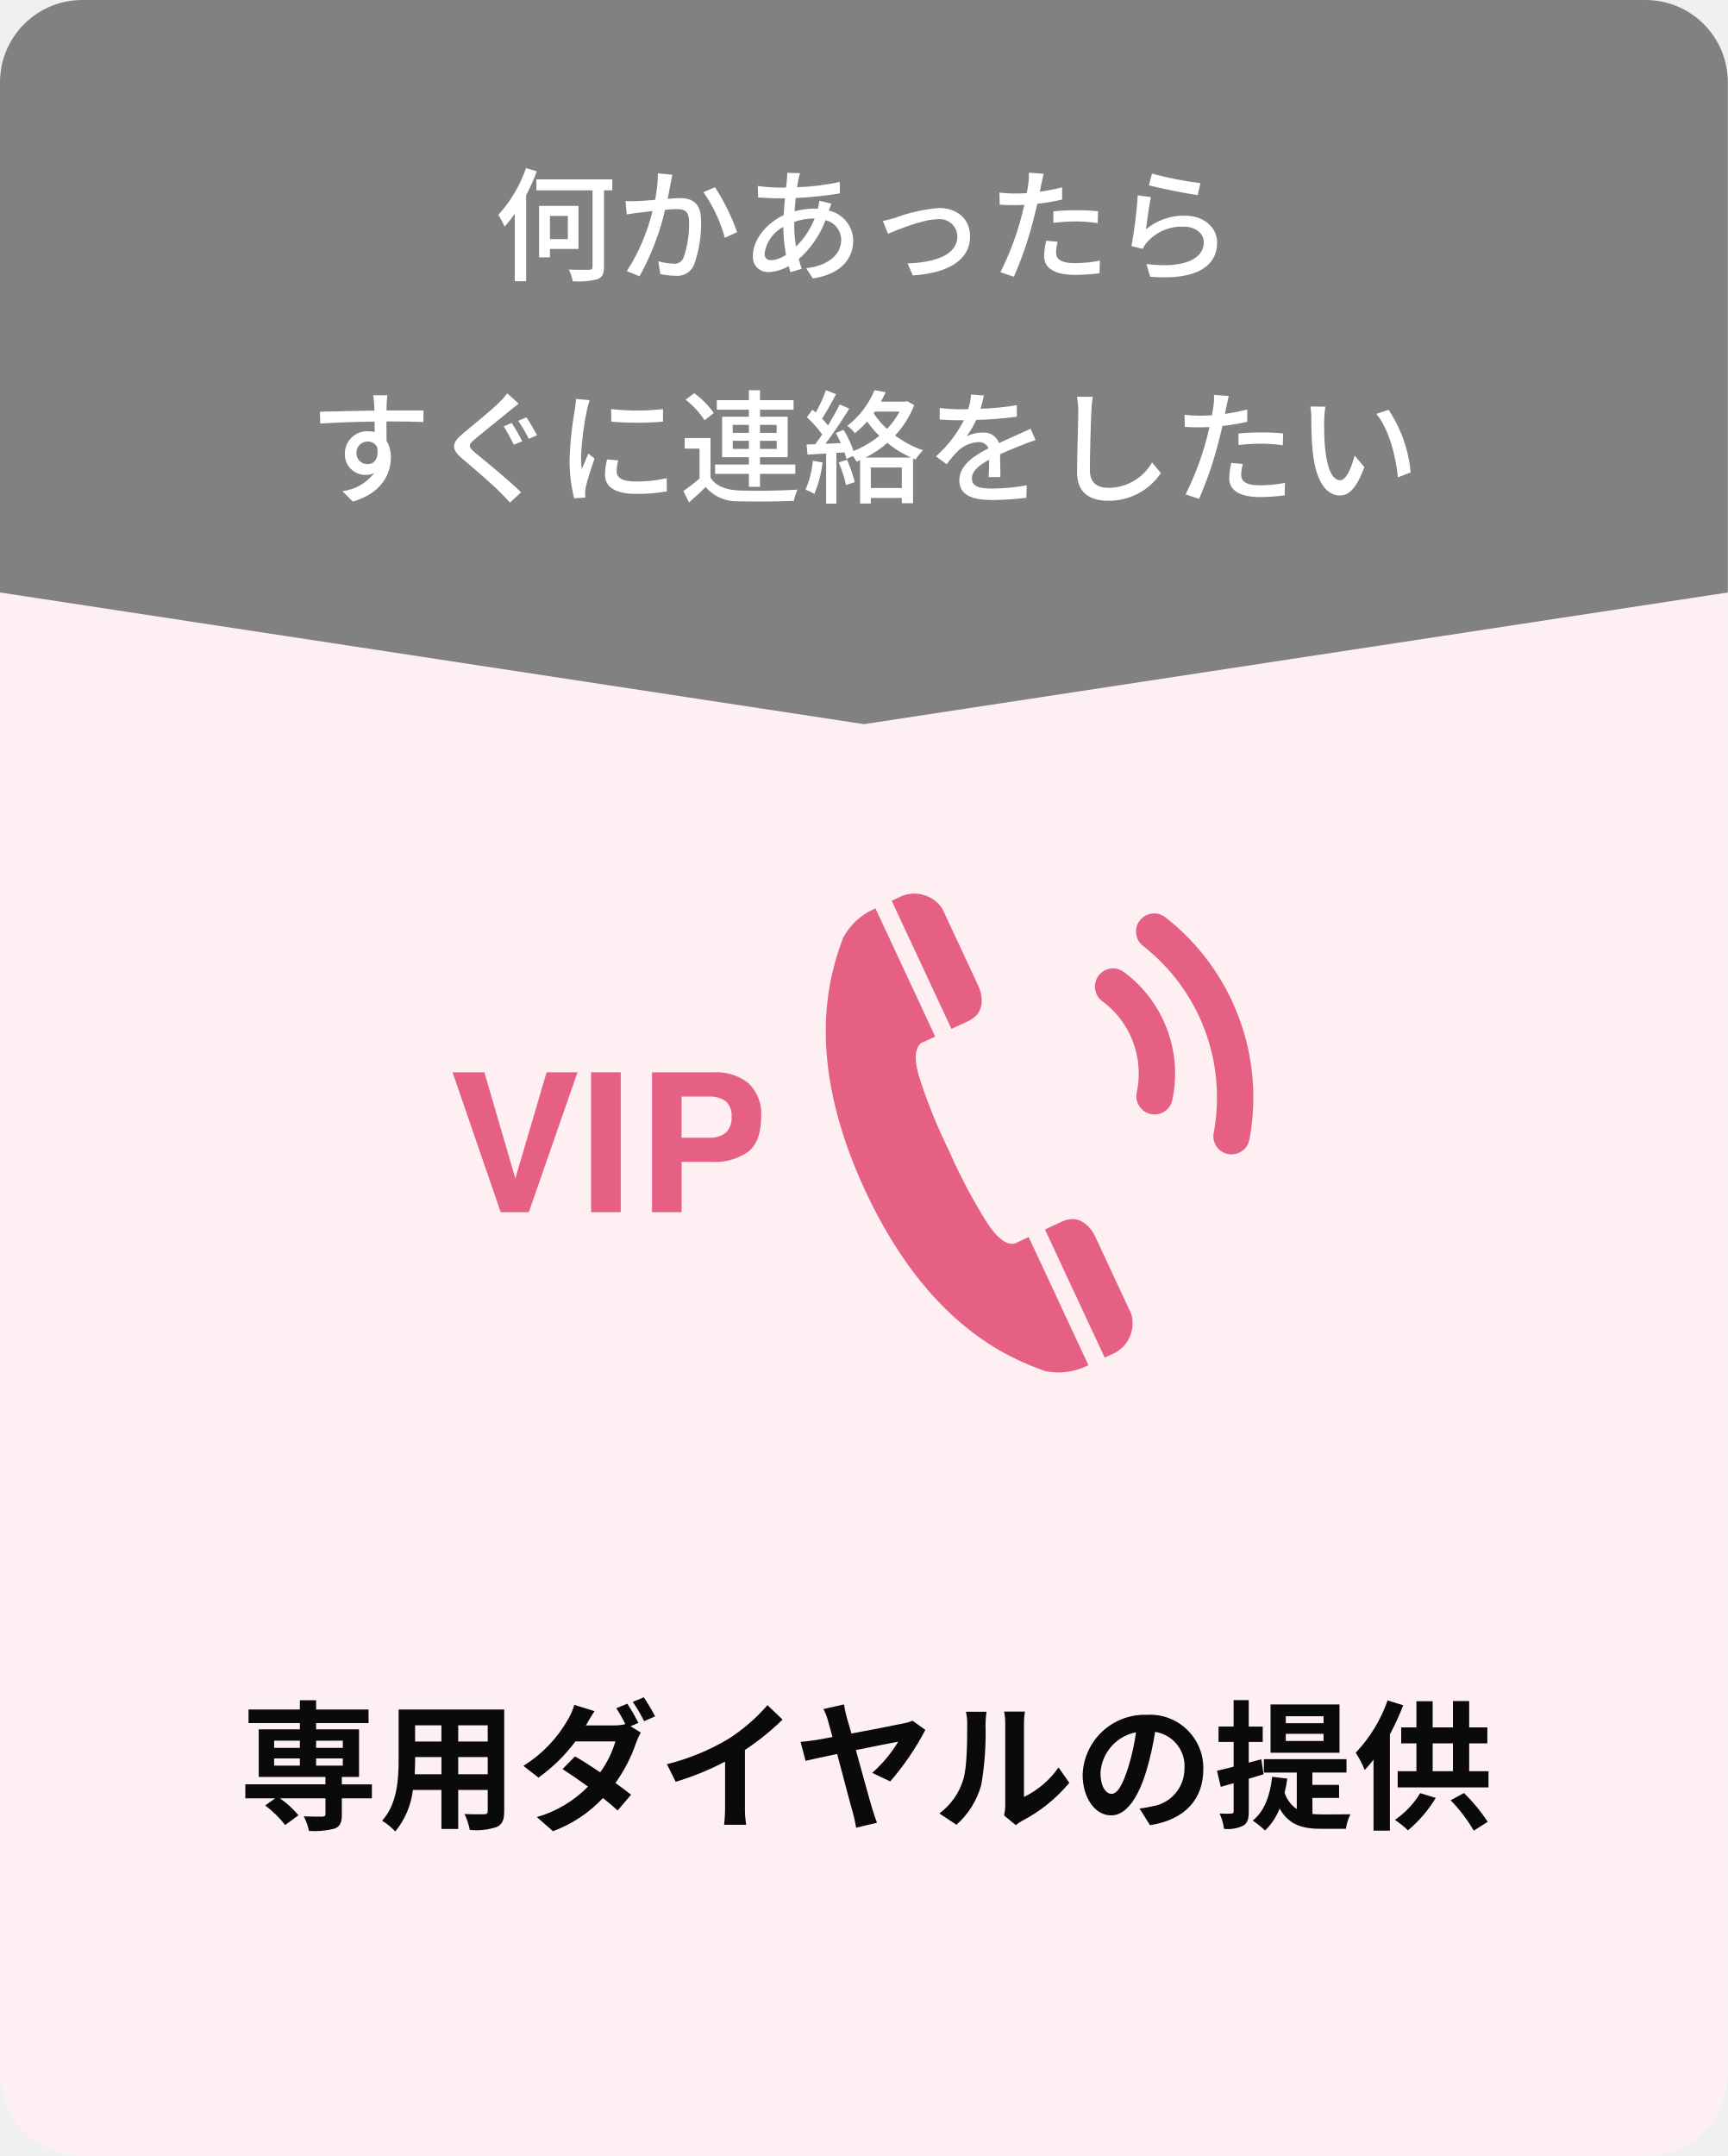
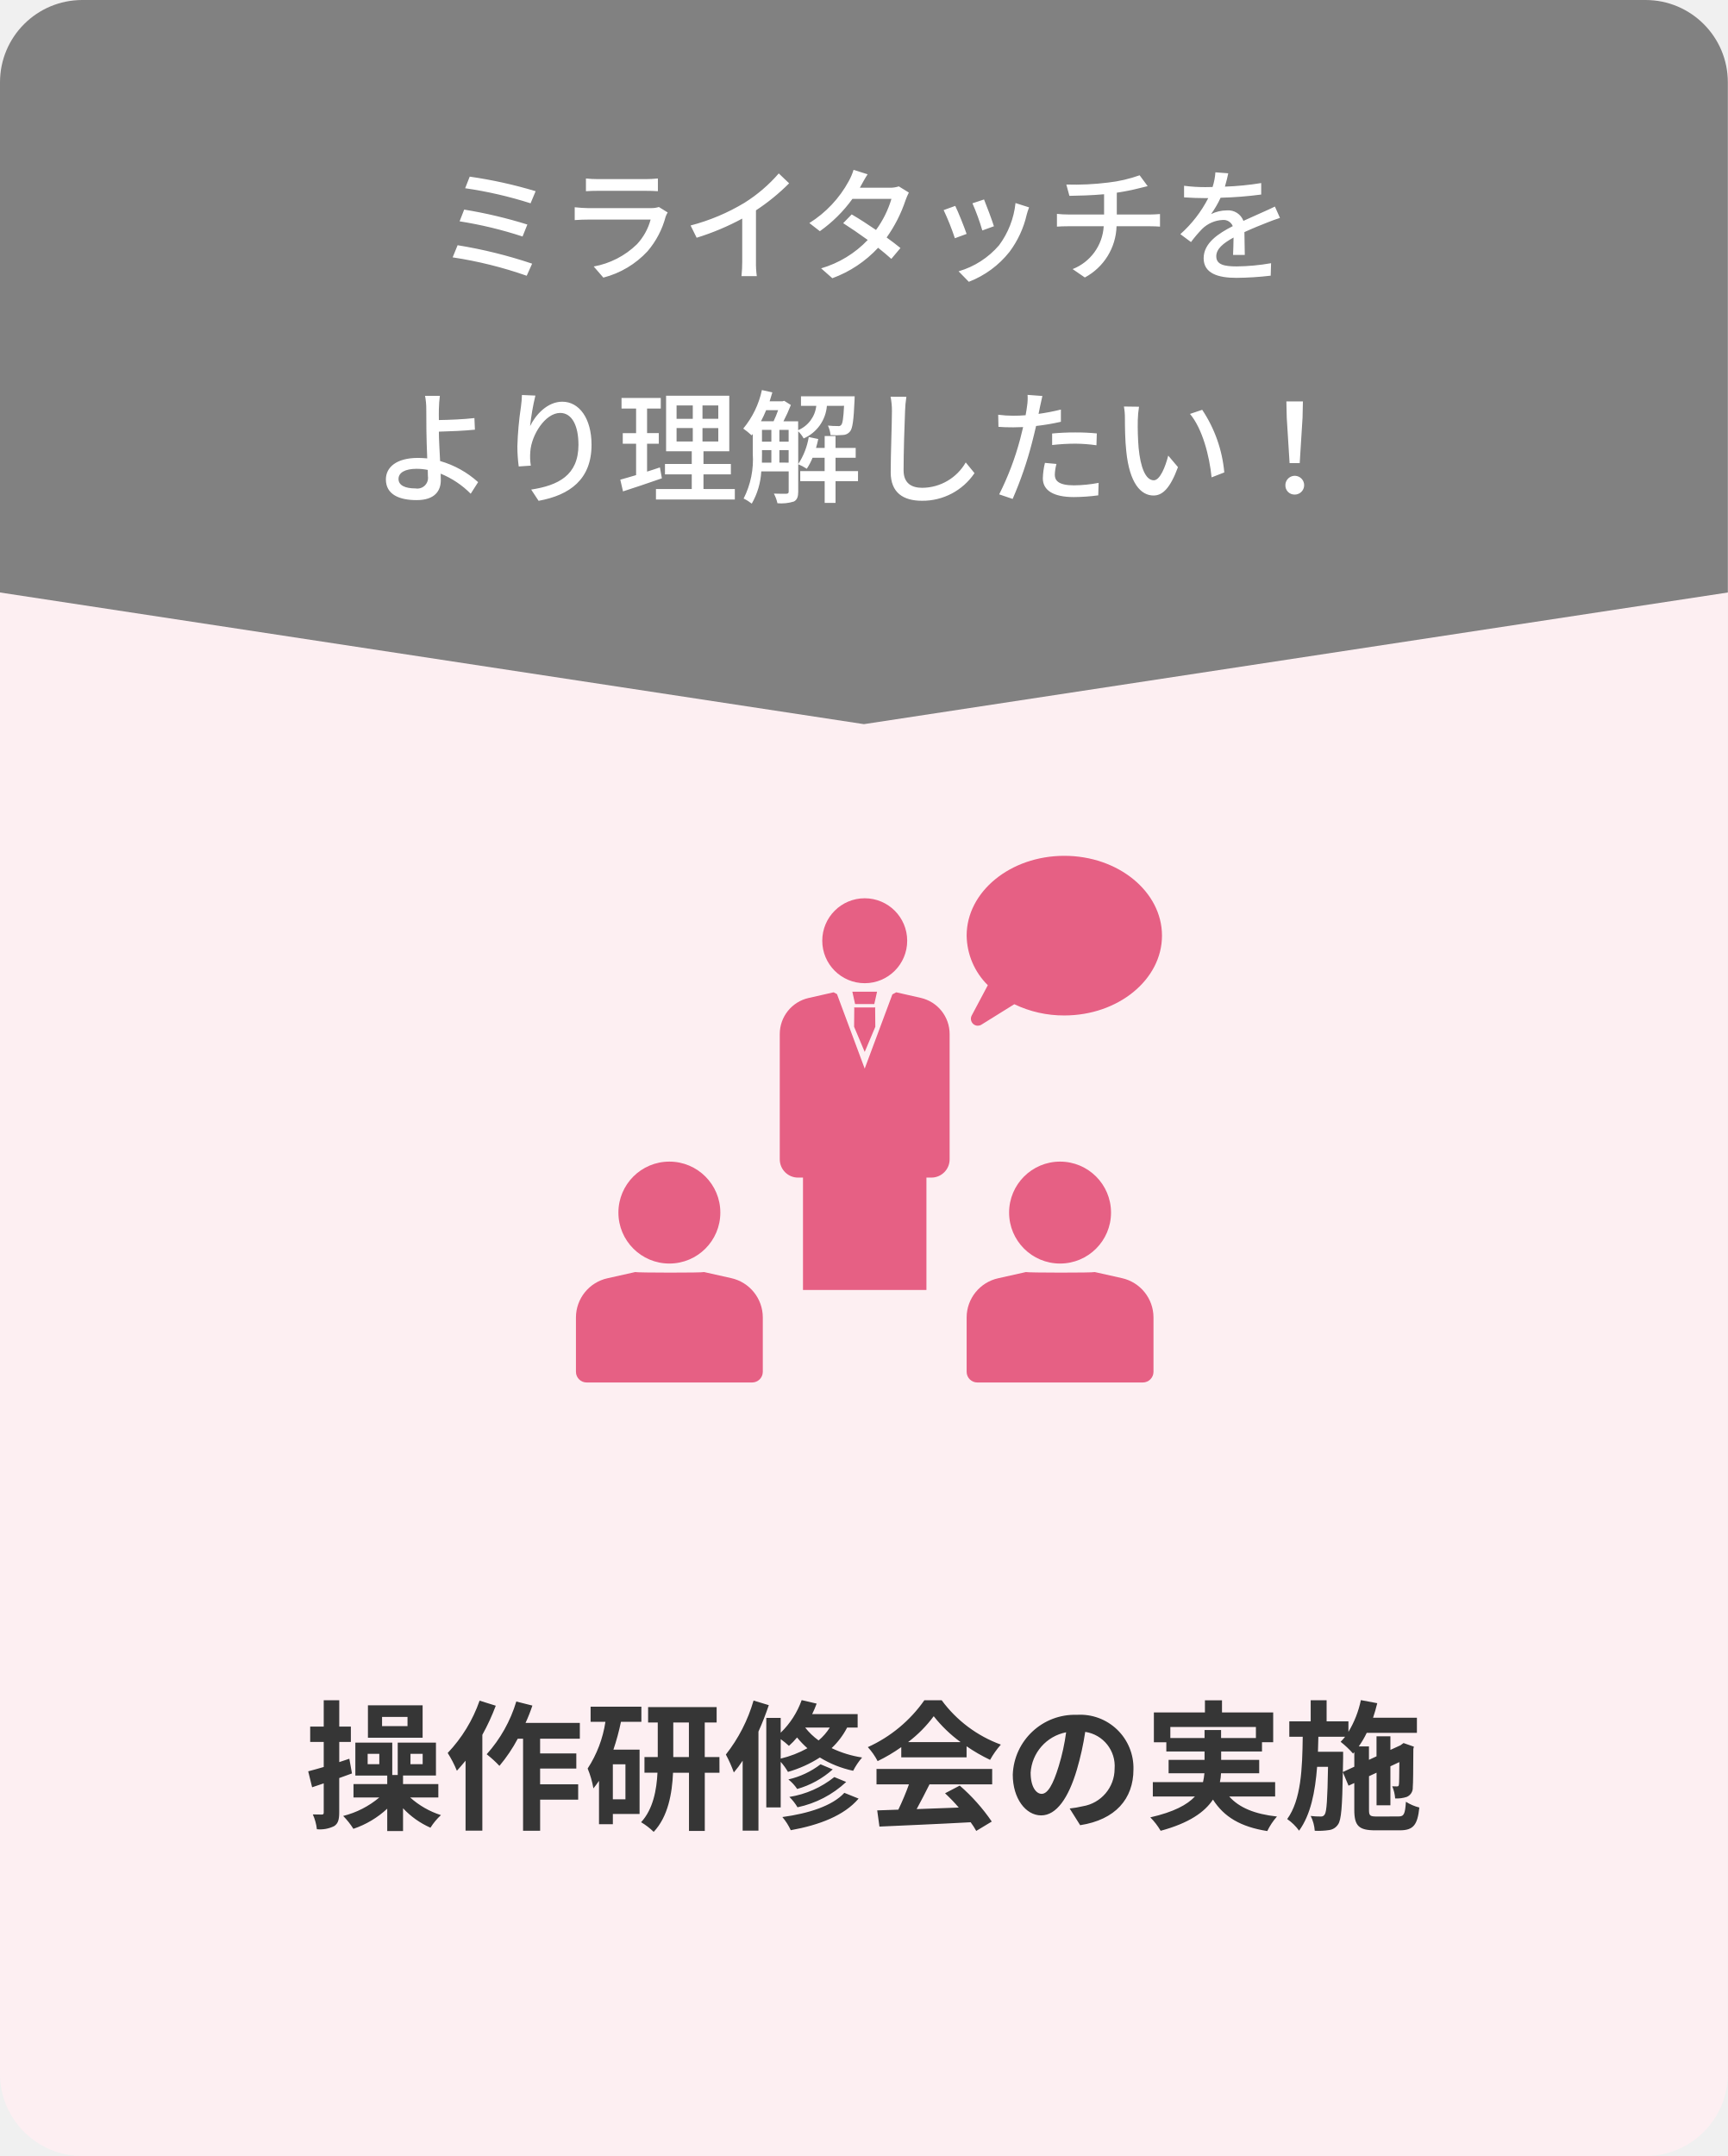
<svg xmlns="http://www.w3.org/2000/svg" width="210" height="262" viewBox="0 0 210 262">
-   <defs>
-     <clipPath id="clip-path">
-       <rect id="長方形_3555" data-name="長方形 3555" width="49.933" height="49.933" transform="translate(0 0)" fill="#e66084" />
-     </clipPath>
-   </defs>
-   <g id="グループ_4370" data-name="グループ 4370" transform="translate(-923 -2570)">
-     <path id="パス_9055" data-name="パス 9055" d="M10,0H200a10,10,0,0,1,10,10V252a10,10,0,0,1-10,10H10A10,10,0,0,1,0,252V10A10,10,0,0,1,10,0Z" transform="translate(923 2570)" fill="#fdeff2" />
-     <path id="合体_65" data-name="合体 65" d="M5290,82V20a10,10,0,0,1,10-10h190a10,10,0,0,1,10,10V82L5395,98Z" transform="translate(-4367 2560)" fill="#818181" />
-     <path id="パス_9056" data-name="パス 9056" d="M-41.07-12.57a16.514,16.514,0,0,1-3.36,5.685,10.067,10.067,0,0,1,.75,1.425,14.937,14.937,0,0,0,1.245-1.56V1.17h1.38V-9.27a20.95,20.95,0,0,0,1.29-2.91Zm5.085,5.805v2.82H-38.16v-2.82Zm1.29,4.02V-7.98H-39.48v6.255h1.32v-1.02Zm4.11-8.46H-39.81V-9.87h6.825V-.6c0,.3-.1.375-.42.39-.3,0-1.38.015-2.46-.03a5.507,5.507,0,0,1,.48,1.425,9.451,9.451,0,0,0,3-.255c.585-.225.795-.63.795-1.515V-9.87h1.005Zm7.305-.555-1.755-.18a16.766,16.766,0,0,1-.345,3.225c-.855.075-1.665.135-2.145.15-.51.015-.945.03-1.455,0l.15,1.62c.42-.075,1.11-.165,1.485-.21.345-.045.96-.12,1.65-.2a23.8,23.8,0,0,1-3.12,7.305L-27.27.57A31.32,31.32,0,0,0-24.165-7.5c.57-.06,1.065-.09,1.38-.09.945,0,1.53.225,1.53,1.515a12.192,12.192,0,0,1-.675,4.4,1.175,1.175,0,0,1-1.23.72,7.812,7.812,0,0,1-1.83-.3L-24.75.3a8.435,8.435,0,0,0,1.785.21A2.207,2.207,0,0,0-20.655-.8,14.524,14.524,0,0,0-19.8-6.24c0-2.1-1.1-2.685-2.55-2.685-.345,0-.885.03-1.5.09.135-.7.27-1.425.36-1.89C-23.43-11.055-23.355-11.445-23.28-11.76Zm5.175,1.515-1.4.6A17.9,17.9,0,0,1-16.9-4.1l1.485-.69A25.979,25.979,0,0,0-18.1-10.245Zm10.335-1.71L-9.315-12a7.935,7.935,0,0,1-.045.795c-.03.3-.075.63-.105,1.005h-.825a21.141,21.141,0,0,1-2.61-.2l.045,1.4c.645.03,1.815.1,2.52.1H-9.6c-.06.645-.12,1.35-.15,2.04-2.085.975-3.735,2.97-3.735,4.905A1.806,1.806,0,0,0-11.595.06,5.162,5.162,0,0,0-9.15-.66c.075.27.15.51.225.735L-7.56-.33c-.12-.375-.255-.765-.36-1.185A11.839,11.839,0,0,0-4.665-6.24,2.479,2.479,0,0,1-2.76-3.87c0,1.725-1.47,3.15-4.26,3.465L-6.21.84C-2.64.285-1.3-1.665-1.3-3.81A3.781,3.781,0,0,0-4.26-7.41c.105-.27.225-.645.315-.84l-1.47-.36a7.9,7.9,0,0,1-.18.975A4.072,4.072,0,0,0-6.03-7.65a9.722,9.722,0,0,0-2.4.33c.045-.555.09-1.11.135-1.62a45.572,45.572,0,0,0,5.37-.555l-.015-1.4a27.42,27.42,0,0,1-5.19.645c.06-.36.12-.7.18-.99A6.313,6.313,0,0,1-7.77-11.955Zm-.7,6.285v-.36A6.991,6.991,0,0,1-6.09-6.45h.1A9.786,9.786,0,0,1-8.25-3.03,15.9,15.9,0,0,1-8.475-5.67Zm-3.6,3.45A4.344,4.344,0,0,1-9.8-5.43a19.523,19.523,0,0,0,.33,3.39,3.5,3.5,0,0,1-1.815.66C-11.82-1.38-12.075-1.665-12.075-2.22ZM2.3-6.15l.63,1.56C4.02-5.055,7.17-6.36,8.985-6.36a2.135,2.135,0,0,1,2.37,2.085C11.355-2.01,8.64-1.1,5.31-.99L5.94.465C10.29.2,12.9-1.44,12.9-4.26c0-2.145-1.56-3.465-3.8-3.465a20.328,20.328,0,0,0-5.325,1.2C3.315-6.39,2.73-6.225,2.3-6.15ZM23.55-3.615l-1.4-.135A8.815,8.815,0,0,0,21.9-1.875c0,1.485,1.32,2.28,3.765,2.28A23.161,23.161,0,0,0,28.635.2L28.68-1.32a16.951,16.951,0,0,1-3,.3c-1.92,0-2.325-.615-2.325-1.29A5.507,5.507,0,0,1,23.55-3.615ZM21.84-11.88l-1.8-.135a6.136,6.136,0,0,1-.06,1.35c-.03.285-.1.675-.18,1.125-.525.045-1.035.06-1.5.06a14.135,14.135,0,0,1-1.83-.12l.03,1.47c.54.045,1.095.06,1.785.06.375,0,.78-.015,1.215-.03-.12.495-.24.99-.36,1.455A34.694,34.694,0,0,1,16.59.075L18.225.63a45.313,45.313,0,0,0,2.37-6.9c.165-.63.33-1.32.48-1.965a26.877,26.877,0,0,0,3.015-.51V-10.23a26.32,26.32,0,0,1-2.715.525c.075-.33.135-.63.18-.885C21.615-10.89,21.75-11.505,21.84-11.88Zm1.185,4.56v1.4A25.244,25.244,0,0,1,25.86-6.09a18.956,18.956,0,0,1,2.55.2l.045-1.44a25.424,25.424,0,0,0-2.625-.12C24.87-7.455,23.835-7.4,23.025-7.32ZM35.01-11.9l-.375,1.425c1.155.3,4.455.99,5.925,1.185L40.9-10.74A43.959,43.959,0,0,1,35.01-11.9Zm-.135,2.85-1.59-.21A56.259,56.259,0,0,1,32.52-3.09l1.38.33a3.052,3.052,0,0,1,.51-.8A5.63,5.63,0,0,1,38.835-5.46c1.44,0,2.475.8,2.475,1.905,0,1.98-2.34,3.225-6.975,2.64L34.785.63c5.865.495,8.145-1.455,8.145-4.155,0-1.785-1.53-3.27-3.975-3.27a7.221,7.221,0,0,0-4.68,1.665C34.41-6.045,34.665-8.1,34.875-9.045ZM-57.915,15.03H-59.64c.03.15.075.615.12,1.1.015.18.015.435.03.765-2.145.03-4.935.1-6.63.135l.045,1.44c1.86-.12,4.32-.21,6.6-.24,0,.435.015.885.015,1.275a3,3,0,0,0-.84-.1,2.709,2.709,0,0,0-2.79,2.7,2.505,2.505,0,0,0,2.52,2.61,2.35,2.35,0,0,0,1.05-.225,5.763,5.763,0,0,1-3.87,2.2l1.275,1.26c3.555-1.035,4.62-3.39,4.62-5.385a3.694,3.694,0,0,0-.525-2c0-.675,0-1.545-.015-2.355,2.175,0,3.6.03,4.485.075l.03-1.41h-4.5c0-.3,0-.57.015-.75A8.741,8.741,0,0,1-57.915,15.03Zm-3.765,7.035a1.352,1.352,0,0,1,1.365-1.41,1.237,1.237,0,0,1,1.17.72c.2,1.41-.39,2.025-1.17,2.025A1.316,1.316,0,0,1-61.68,22.065Zm18.87-3.66-.975.405c.39.585.93,1.62,1.245,2.235l1.02-.435C-41.82,20.055-42.42,18.96-42.81,18.4Zm1.785-.69-.99.42a22.668,22.668,0,0,1,1.29,2.19l1-.435C-40.035,19.32-40.635,18.255-41.025,17.715Zm-.93-1.665L-43.35,14.8a9.008,9.008,0,0,1-.99,1.125c-1.02,1.005-3.195,2.745-4.335,3.705-1.425,1.185-1.575,1.9-.12,3.12,1.38,1.17,3.63,3.09,4.62,4.11.39.39.8.81,1.155,1.215l1.35-1.245c-1.56-1.56-4.29-3.735-5.55-4.785-.9-.765-.9-.96-.045-1.695,1.065-.9,3.15-2.535,4.14-3.375C-42.825,16.74-42.345,16.335-41.955,16.05Zm11.235.66.015,1.53a38.229,38.229,0,0,0,6.285,0V16.71A27.642,27.642,0,0,1-30.72,16.71Zm.855,6.24-1.35-.12a7.6,7.6,0,0,0-.255,1.845c0,1.455,1.17,2.34,3.72,2.34a20.58,20.58,0,0,0,3.8-.3l-.03-1.6a16.108,16.108,0,0,1-3.735.4c-1.815,0-2.34-.555-2.34-1.23A5.211,5.211,0,0,1-29.865,22.95Zm-3.465-7.32-1.665-.15a10.9,10.9,0,0,1-.135,1.245,43.287,43.287,0,0,0-.645,5.985,19.061,19.061,0,0,0,.555,4.845l1.365-.09c-.015-.18-.03-.405-.03-.555a2.932,2.932,0,0,1,.075-.69c.15-.75.675-2.355,1.065-3.5l-.75-.6c-.24.555-.54,1.29-.8,1.9a14.8,14.8,0,0,1-.09-1.6,35.973,35.973,0,0,1,.735-5.655A10.758,10.758,0,0,1-33.33,15.63Zm17.385,5.925v-.99h1.965v.99Zm0-2.925h1.965V19.6h-1.965Zm5.34,0V19.6H-12.63V18.63Zm0,2.925H-12.63v-.99H-10.6Zm-3.375,4.6h1.35V24.585h4.29v-1.14h-4.29V22.56h3.36V17.64h-3.36v-.855h4.08V15.63h-4.08V14.415h-1.35V15.63h-3.9v1.155h3.9v.855h-3.255v4.92h3.255v.885h-4.11v1.14h4.11Zm-4.26-8.97a11.15,11.15,0,0,0-2.37-2.4l-1.065.78a10.71,10.71,0,0,1,2.31,2.505Zm-.405,3.045H-21.78v1.29h1.8V25.14a20.683,20.683,0,0,1-1.965,1.53l.69,1.38c.735-.645,1.395-1.245,2.025-1.86a5,5,0,0,0,4.065,1.725c1.74.06,4.92.03,6.645-.045A6.074,6.074,0,0,1-8.07,26.5c-1.905.135-5.385.18-7.08.105-1.665-.075-2.85-.54-3.5-1.575Zm12.435,2.76a11.336,11.336,0,0,1-.885,3.51,5.863,5.863,0,0,1,1.065.525A13.889,13.889,0,0,0-5.025,23.2Zm3.15.21a16.044,16.044,0,0,1,.885,2.745l1.065-.36a17.329,17.329,0,0,0-.945-2.715Zm3.27-.6A13.187,13.187,0,0,0,2.85,20.82,13.034,13.034,0,0,0,5.715,22.6ZM.84,26.3v-2.49H4.605V26.3Zm.495-9.285h3a9.076,9.076,0,0,1-1.53,2.1,9.438,9.438,0,0,1-1.62-1.89ZM5.25,15.75l-.24.06H2.07c.21-.39.405-.78.57-1.155l-1.35-.24A10.583,10.583,0,0,1-2.025,18.75a3.543,3.543,0,0,1,.93.9A13.442,13.442,0,0,0,.39,18.225a12.488,12.488,0,0,0,1.485,1.74A12.406,12.406,0,0,1-1.26,21.81a12.517,12.517,0,0,0-1.215-2.58l-.945.39c.21.375.42.8.615,1.215-.645.045-1.275.075-1.875.09.975-1.26,2.055-2.9,2.895-4.26L-2.94,16.14c-.375.765-.885,1.68-1.425,2.565a10.847,10.847,0,0,0-.72-.825c.54-.825,1.17-1.98,1.7-2.985l-1.23-.48A17.3,17.3,0,0,1-5.85,17.13c-.135-.12-.27-.24-.405-.345l-.675.915a14.149,14.149,0,0,1,1.86,2.1c-.285.42-.585.825-.855,1.185l-1.05.03.12,1.23c.675-.045,1.44-.09,2.265-.135V28.2h1.245V22.035l.99-.06a7.317,7.317,0,0,1,.225.8l.78-.36a4.279,4.279,0,0,1,.465.69c.135-.06.285-.12.42-.18v5.265H.84V27.51H4.605v.645H5.97v-5.43l.3.12a7.154,7.154,0,0,1,.915-1.125,12.386,12.386,0,0,1-3.4-1.8,11.359,11.359,0,0,0,2.325-3.69Zm9.33-.69-1.56-.12a7.47,7.47,0,0,1-.345,1.785c-.3.015-.6.015-.885.015a19.388,19.388,0,0,1-2.58-.165v1.41c.84.06,1.875.09,2.505.09h.435a15.071,15.071,0,0,1-3.39,4.38l1.29.96a16.314,16.314,0,0,1,1.365-1.605,3.823,3.823,0,0,1,2.49-1.08,1.207,1.207,0,0,1,1.23.75c-1.74.885-3.54,2.055-3.54,3.9,0,1.86,1.74,2.385,3.975,2.385a38.2,38.2,0,0,0,4.17-.27l.045-1.515a25.543,25.543,0,0,1-4.17.39c-1.515,0-2.49-.21-2.49-1.23,0-.885.81-1.575,2.1-2.28-.015.735-.03,1.59-.06,2.115H16.59c-.015-.72-.03-1.92-.045-2.775,1.05-.48,2.025-.87,2.79-1.17.45-.18,1.095-.42,1.53-.555l-.615-1.38c-.48.24-.915.435-1.425.66-.705.33-1.47.645-2.4,1.08a1.975,1.975,0,0,0-2.01-1.275,4.405,4.405,0,0,0-1.92.45,12.037,12.037,0,0,0,1.155-1.98,46.346,46.346,0,0,0,4.935-.39v-1.4a34.582,34.582,0,0,1-4.41.435C14.37,16.035,14.49,15.48,14.58,15.06Zm13.23.165-1.92-.015a8.68,8.68,0,0,1,.165,1.74c0,1.44-.15,5.31-.15,7.44,0,2.49,1.53,3.465,3.81,3.465a7.617,7.617,0,0,0,6.375-3.36l-1.065-1.3a6.146,6.146,0,0,1-5.28,3.09c-1.305,0-2.28-.54-2.28-2.13,0-2.07.1-5.535.18-7.2A13.681,13.681,0,0,1,27.81,15.225Zm18.24,8.16-1.4-.135a8.815,8.815,0,0,0-.255,1.875c0,1.485,1.32,2.28,3.765,2.28a23.161,23.161,0,0,0,2.97-.21l.045-1.515a16.95,16.95,0,0,1-3,.3c-1.92,0-2.325-.615-2.325-1.29A5.507,5.507,0,0,1,46.05,23.385ZM44.34,15.12l-1.8-.135a6.136,6.136,0,0,1-.06,1.35c-.03.285-.1.675-.18,1.125-.525.045-1.035.06-1.5.06a14.135,14.135,0,0,1-1.83-.12L39,18.87c.54.045,1.1.06,1.785.06.375,0,.78-.015,1.215-.03-.12.5-.24.99-.36,1.455a34.694,34.694,0,0,1-2.55,6.72l1.635.555a45.313,45.313,0,0,0,2.37-6.9c.165-.63.33-1.32.48-1.965a26.877,26.877,0,0,0,3.015-.51V16.77a26.32,26.32,0,0,1-2.715.525c.075-.33.135-.63.18-.885C44.115,16.11,44.25,15.495,44.34,15.12Zm1.185,4.56v1.4a25.244,25.244,0,0,1,2.835-.165,18.956,18.956,0,0,1,2.55.195l.045-1.44a25.424,25.424,0,0,0-2.625-.12C47.37,19.545,46.335,19.6,45.525,19.68Zm10.56-3.255-1.83-.03a7.674,7.674,0,0,1,.12,1.41c0,.9.015,2.7.165,4.02.4,3.945,1.8,5.385,3.315,5.385,1.1,0,2.025-.885,2.97-3.45l-1.185-1.4c-.345,1.365-1,3-1.755,3-1.005,0-1.62-1.59-1.845-3.945a33.584,33.584,0,0,1-.1-3.375A12.279,12.279,0,0,1,56.085,16.425Zm7.68.375-1.485.5c1.515,1.8,2.37,5.13,2.625,7.71l1.545-.6A16.339,16.339,0,0,0,63.765,16.8Z" transform="translate(1028 2603)" fill="#fff" />
-     <path id="パス_9057" data-name="パス 9057" d="M4.318-7.31H7.446v.867H4.318Zm0-2.159H7.446V-8.6H4.318Zm8.347,0V-8.6H9.418v-.867Zm0,3.026H9.418V-7.31h3.247ZM16.2-4.165H12.546v-.9h2.091v-5.78H9.418v-.765h6.375V-13.26H9.418v-1.122H7.446v1.122H1.207v1.649H7.446v.765h-5v5.78h8.109v.9H.816v1.7H4.454L3.23-1.6A12.475,12.475,0,0,1,5.661.782L7.276-.408A11.682,11.682,0,0,0,5.032-2.465h5.525V-.544c0,.221-.1.289-.374.306-.289,0-1.36,0-2.261-.034A6.873,6.873,0,0,1,8.551,1.5a10,10,0,0,0,3.077-.272c.714-.272.918-.731.918-1.7V-2.465H16.2ZM26.69-5.389V-7.48h3.587v2.091Zm-5.287,0c.034-.629.051-1.241.051-1.785V-7.48h3.2v2.091Zm3.247-5.95v1.972h-3.2v-1.972Zm5.627,1.972H26.69v-1.972h3.587Zm2.006-3.893H19.448v6.069c0,2.38-.153,5.406-2.006,7.446a7.467,7.467,0,0,1,1.6,1.309,9.735,9.735,0,0,0,2.142-5.049H24.65V1.258h2.04V-3.485h3.587v2.55c0,.306-.119.408-.442.408-.306,0-1.428.017-2.38-.034A7.643,7.643,0,0,1,28.1,1.377a7.894,7.894,0,0,0,3.264-.357c.68-.306.918-.85.918-1.938Zm14.96-.7-1.343.544a17.5,17.5,0,0,1,1.1,1.938,5.359,5.359,0,0,1-1.326.153H42.211c.2-.374.646-1.139,1.054-1.734L40.8-13.821a7.692,7.692,0,0,1-.765,1.768,15.863,15.863,0,0,1-5.423,5.644l1.836,1.428a20.447,20.447,0,0,0,4.488-4.4H45.8a12.56,12.56,0,0,1-1.853,3.757c-1.088-.731-2.159-1.428-3.06-1.938L39.372-6.018c.867.561,1.989,1.326,3.094,2.125A14.119,14.119,0,0,1,36.244-.187L38.216,1.53A15.923,15.923,0,0,0,44.285-2.5c.7.561,1.326,1.088,1.785,1.513L47.7-2.907c-.51-.408-1.173-.9-1.9-1.428a18.4,18.4,0,0,0,2.516-4.9,9.112,9.112,0,0,1,.561-1.224l-1.241-.765.952-.408A21.61,21.61,0,0,0,47.243-13.957Zm2.006-.782-1.343.561a18.023,18.023,0,0,1,1.377,2.346l1.343-.595A26.589,26.589,0,0,0,49.249-14.739Zm2.805,8.126,1.071,2.142a34.064,34.064,0,0,0,6-2.448v5.44A19.038,19.038,0,0,1,59.007.748h2.686a11.688,11.688,0,0,1-.153-2.227V-8.347a31.182,31.182,0,0,0,4.573-3.689l-1.836-1.751a21.794,21.794,0,0,1-4.794,4.131A27.336,27.336,0,0,1,52.054-6.613Zm21.522-7.259-2.5.561a6.481,6.481,0,0,1,.578,1.5c.119.425.306,1.1.527,1.9-.952.187-1.683.306-1.955.357-.663.1-1.258.17-1.921.238l.6,2.3c.612-.153,2.108-.476,3.842-.833C73.508-5,74.375-1.666,74.681-.629a17,17,0,0,1,.374,1.734l2.533-.6c-.17-.425-.425-1.241-.544-1.6C76.7-2.227,75.82-5.44,75.021-8.33c2.38-.476,4.641-.935,5.151-1.02A16.278,16.278,0,0,1,77.01-5.559L79.2-4.522a32.643,32.643,0,0,0,4.267-6.256L81.906-11.9a3.872,3.872,0,0,1-1,.306c-.816.187-3.808.765-6.426,1.258-.221-.782-.425-1.479-.578-2.023A13.642,13.642,0,0,1,73.576-13.872ZM93.041-.374,94.469.8A3.632,3.632,0,0,1,95.2.289a18.718,18.718,0,0,0,5.763-4.641l-1.309-1.87a10.765,10.765,0,0,1-4.2,3.587v-8.891a8.633,8.633,0,0,1,.119-1.479H93.041a7.537,7.537,0,0,1,.136,1.462v9.911A6.469,6.469,0,0,1,93.041-.374ZM85.17-.629,87.244.748A9.968,9.968,0,0,0,90.27-4.131a37.509,37.509,0,0,0,.51-7.31,11.2,11.2,0,0,1,.119-1.547H88.4a6.452,6.452,0,0,1,.153,1.564c0,2.057-.017,5.27-.493,6.732A8.02,8.02,0,0,1,85.17-.629Zm32.079-5.355a6.474,6.474,0,0,0-6.868-6.63,7.553,7.553,0,0,0-7.8,7.276c0,2.873,1.564,4.947,3.451,4.947,1.853,0,3.315-2.108,4.335-5.542a34.38,34.38,0,0,0,1.02-4.607,4.2,4.2,0,0,1,3.57,4.488A4.613,4.613,0,0,1,111.078-1.5a13.075,13.075,0,0,1-1.581.272L110.772.8C115.056.136,117.249-2.4,117.249-5.984Zm-12.5.425a5.351,5.351,0,0,1,4.318-4.93,25.517,25.517,0,0,1-.9,4.114c-.7,2.3-1.36,3.366-2.074,3.366C105.434-3.009,104.754-3.842,104.754-5.559Zm27.115-6.035h-4.59v-.85h4.59Zm0,2.159h-4.59V-10.3h4.59Zm1.938-4.437h-8.381v5.865h8.381Zm-9.231,8.483L124.3-7.208l-1.53.408V-9.316h1.7v-1.87h-1.7V-14.4h-1.836v3.213H119.1v1.87h1.836v3.009c-.765.187-1.445.374-2.023.493l.459,1.955c.493-.136,1-.289,1.564-.442V-.9c0,.221-.085.289-.289.289-.2.017-.782.017-1.411,0a6.646,6.646,0,0,1,.527,1.853A4.2,4.2,0,0,0,122.111.85c.51-.306.663-.8.663-1.734V-4.845Zm5.933,2.873h3.247V-4.1h-3.247v-1.5h4.148V-7.225H124.61v1.632h4v4.437a3.816,3.816,0,0,1-1.479-1.989,15.451,15.451,0,0,0,.323-1.717l-1.836-.221c-.255,2.312-.952,4.2-2.363,5.321a11.606,11.606,0,0,1,1.5,1.207,7.479,7.479,0,0,0,1.768-2.669c1.156,2.057,2.873,2.465,5.1,2.465h2.958a5.96,5.96,0,0,1,.544-1.768c-.731.017-2.839.017-3.417.017-.425,0-.8-.017-1.19-.051Zm9.146-11.849a17.775,17.775,0,0,1-3.876,6.358A11.833,11.833,0,0,1,136.867-5.9c.357-.391.714-.8,1.071-1.258V1.462h1.989v-11.7a31.179,31.179,0,0,0,1.615-3.536Zm3.961,11.271A10.566,10.566,0,0,1,140.539.153a11.286,11.286,0,0,1,1.581,1.275A15.691,15.691,0,0,0,145.5-2.516Zm3.706.867a19.444,19.444,0,0,1,2.805,3.689l1.7-1.071a21.05,21.05,0,0,0-2.89-3.5Zm-2.193-6.919h2.465v3.383h-2.465Zm4.437,3.383V-9.146h2.21v-1.938h-2.21v-3.2h-1.972v3.2h-2.465v-3.179h-1.972v3.179H141.3v1.938h1.853v3.383h-2.278v1.972h11.033V-5.763Z" transform="translate(952 2791)" fill="#0a0a0a" />
-     <g id="グループ_4301" data-name="グループ 4301" transform="translate(673.896 348.316)">
-       <g id="グループ_4177" data-name="グループ 4177" transform="translate(401.393 2344.762) rotate(110)">
-         <g id="グループ_4176" data-name="グループ 4176" transform="translate(0 0)" clip-path="url(#clip-path)">
-           <path id="パス_7890" data-name="パス 7890" d="M2.017,14.617l-.639-.639A4.073,4.073,0,0,1,.8,8.523L8.028,1.294S10.38-1.318,12.579.88l1.588,1.587Z" transform="translate(0.208 31.303)" fill="#e66084" />
-           <path id="パス_7891" data-name="パス 7891" d="M2.467,14.166.88,12.579c-2.2-2.2.413-4.551.413-4.551L8.522.8a4.073,4.073,0,0,1,5.456.578l.639.639Z" transform="translate(30.922 0.59)" fill="#e66084" />
-           <path id="パス_7892" data-name="パス 7892" d="M0,43.314l12.15-12.15,1.093,1.093s.987,1.685,4.729-1.367a66.717,66.717,0,0,0,6.66-6.056l.1-.1.1-.1a66.882,66.882,0,0,0,6.056-6.659c3.051-3.742,1.367-4.729,1.367-4.729L31.164,12.15,43.314,0,43.5.188a7.881,7.881,0,0,1,2.281,4.5C45.817,9.478,45.375,20,32.735,32.676l-.029.029-.029.03h0C20,45.375,9.478,45.817,4.685,45.783A7.88,7.88,0,0,1,.188,43.5L0,43.314" transform="translate(3.768 4.149)" fill="#e66084" />
-         </g>
+   <g id="グループ_4400" data-name="グループ 4400" transform="translate(-923 -2344)">
+     <path id="パス_9043" data-name="パス 9043" d="M10,0H200a10,10,0,0,1,10,10V252a10,10,0,0,1-10,10H10A10,10,0,0,1,0,252V10A10,10,0,0,1,10,0Z" transform="translate(923 2344)" fill="#fdeff2" />
+     <path id="合体_61" data-name="合体 61" d="M5290,138V76a10,10,0,0,1,10-10h190a10,10,0,0,1,10,10v62l-105,16Z" transform="translate(-4367 2278)" fill="#818181" />
+     <path id="パス_9044" data-name="パス 9044" d="M-47.91-11.535l-.555,1.41a49.283,49.283,0,0,1,7.95,1.83l.615-1.47A54.568,54.568,0,0,0-47.91-11.535Zm-.675,4.005-.555,1.425A48.85,48.85,0,0,1-41.49-4.26l.585-1.455A56.249,56.249,0,0,0-48.585-7.53Zm-.8,4.335-.6,1.47a49.366,49.366,0,0,1,9,2.235l.66-1.47A57.164,57.164,0,0,0-49.38-3.2Zm15.6-8.115v1.545c.42-.03.96-.045,1.44-.045h5.82c.51,0,1.11.015,1.485.045V-11.31a14.33,14.33,0,0,1-1.47.075H-32.34A13.722,13.722,0,0,1-33.78-11.31Zm9.93,4.125-1.065-.66a2.976,2.976,0,0,1-.96.135h-7.68c-.435,0-1.005-.045-1.59-.105v1.56c.57-.045,1.23-.06,1.59-.06h7.635a7.07,7.07,0,0,1-1.665,3,10.092,10.092,0,0,1-5.25,2.7l1.17,1.35a11.084,11.084,0,0,0,5.37-3.2,10.613,10.613,0,0,0,2.2-4.2A2.634,2.634,0,0,1-23.85-7.185Zm2.79,1.59.735,1.485A30.689,30.689,0,0,0-14.79-6.435v5.22a17.382,17.382,0,0,1-.09,1.77h1.86a11.28,11.28,0,0,1-.1-1.77V-7.44A25.3,25.3,0,0,0-9.09-10.725l-1.26-1.2a18.516,18.516,0,0,1-4.17,3.57A24.77,24.77,0,0,1-21.06-5.6ZM.45-11.82l-1.71-.54a7.026,7.026,0,0,1-.57,1.35,13.755,13.755,0,0,1-4.8,5.115l1.275.99a16.988,16.988,0,0,0,3.96-3.93h4.74A12.294,12.294,0,0,1,1.47-5.055C.465-5.745-.585-6.42-1.485-6.945L-2.52-5.88c.87.555,1.95,1.29,2.985,2.04A12.753,12.753,0,0,1-5.2-.39L-3.84.81a14.288,14.288,0,0,0,5.565-3.7c.615.495,1.185.96,1.605,1.35l1.11-1.32C3.975-3.24,3.39-3.69,2.76-4.14a17.176,17.176,0,0,0,2.3-4.53A7.547,7.547,0,0,1,5.46-9.6l-1.215-.75a3.492,3.492,0,0,1-1.125.165H-.495c.06-.105.105-.195.165-.3C-.165-10.785.15-11.37.45-11.82ZM14.6-8.76l-1.41.465a27.433,27.433,0,0,1,1.2,3.3l1.41-.51C15.6-6.165,14.865-8.13,14.6-8.76Zm5.475.96-1.65-.525a10.411,10.411,0,0,1-2,5.13A10.222,10.222,0,0,1,11.505-.03L12.75,1.245a11.624,11.624,0,0,0,4.935-3.63,12.024,12.024,0,0,0,2.1-4.53C19.845-7.155,19.935-7.425,20.07-7.8ZM11.1-7.98l-1.41.51a30.635,30.635,0,0,1,1.365,3.42l1.425-.525C12.2-5.4,11.445-7.29,11.1-7.98Zm13.5-2.6.375,1.38c1.1-.015,2.73-.06,4.215-.195v2.46H24.81a11.977,11.977,0,0,1-1.35-.075V-5.46c.375-.03.9-.045,1.365-.045h4.32A5.965,5.965,0,0,1,25.365-.3L26.85.72a7.3,7.3,0,0,0,3.855-6.225h4.05c.39,0,.87.015,1.23.045V-6.99c-.33.03-.945.06-1.26.06h-3.99V-9.585a27.391,27.391,0,0,0,2.775-.555c.24-.06.57-.135.975-.24L33.51-11.7a17.037,17.037,0,0,1-3.825.885A33,33,0,0,1,24.6-10.575ZM44.28-11.94l-1.56-.12a7.47,7.47,0,0,1-.345,1.785c-.3.015-.6.015-.885.015a19.388,19.388,0,0,1-2.58-.165v1.41c.84.06,1.875.09,2.505.09h.435a15.071,15.071,0,0,1-3.39,4.38l1.29.96A16.314,16.314,0,0,1,41.115-5.19,3.823,3.823,0,0,1,43.6-6.27a1.207,1.207,0,0,1,1.23.75c-1.74.885-3.54,2.055-3.54,3.9S43.035.765,45.27.765A38.2,38.2,0,0,0,49.44.5l.045-1.515a25.543,25.543,0,0,1-4.17.39c-1.515,0-2.49-.21-2.49-1.23,0-.885.81-1.575,2.1-2.28-.015.735-.03,1.59-.06,2.115H46.29c-.015-.72-.03-1.92-.045-2.775,1.05-.48,2.025-.87,2.79-1.17.45-.18,1.095-.42,1.53-.555l-.615-1.38c-.48.24-.915.435-1.425.66-.705.33-1.47.645-2.4,1.08a1.975,1.975,0,0,0-2.01-1.275,4.405,4.405,0,0,0-1.92.45A12.037,12.037,0,0,0,43.35-8.97a46.346,46.346,0,0,0,4.935-.39v-1.395a34.582,34.582,0,0,1-4.41.435C44.07-10.965,44.19-11.52,44.28-11.94ZM-56.565,25.2c0-.765.8-1.23,2.19-1.23a6.906,6.906,0,0,1,1.365.135c.015.3.015.555.015.75a1.3,1.3,0,0,1-1.5,1.5C-55.77,26.355-56.565,25.98-56.565,25.2Zm5.025-10.1h-1.8a8.485,8.485,0,0,1,.15,1.62c0,.645.015,1.725.015,2.61,0,.855.06,2.19.1,3.375-.36-.03-.735-.06-1.11-.06-2.655,0-3.915,1.155-3.915,2.61,0,1.845,1.635,2.52,3.735,2.52,2.22,0,2.94-1.14,2.94-2.415,0-.225,0-.5-.015-.8A10.994,10.994,0,0,1-47.79,27l.9-1.41a11.679,11.679,0,0,0-4.62-2.565c-.06-1.23-.15-2.61-.15-3.57,1.215-.03,3.075-.105,4.38-.24l-.06-1.41c-1.29.15-3.12.225-4.32.24,0-.48-.015-.945,0-1.32A15.987,15.987,0,0,1-51.54,15.1Zm11.61-.03L-41.565,15a13.027,13.027,0,0,1-.12,1.425,39.579,39.579,0,0,0-.435,4.83,18.854,18.854,0,0,0,.165,2.43l1.47-.1a6.947,6.947,0,0,1-.06-1.725c.135-1.98,1.8-4.68,3.63-4.68,1.425,0,2.22,1.53,2.22,3.87,0,3.72-2.46,4.935-5.745,5.445l.9,1.365c3.825-.7,6.435-2.625,6.435-6.81,0-3.225-1.515-5.235-3.555-5.235-1.815,0-3.255,1.6-3.915,2.97A29.031,29.031,0,0,1-39.93,15.075Zm15.135,8.73c-.51.18-1.05.345-1.56.51v-3.39h1.425v-1.29h-1.425V16.65h1.665V15.36h-4.77v1.29h1.77v2.985h-1.62v1.29h1.62v3.81c-.72.225-1.38.4-1.92.555l.33,1.425c1.35-.435,3.09-1.02,4.725-1.59Zm2.025-4.785H-20.8v1.635H-22.77Zm0-2.745H-20.8V17.9H-22.77Zm5.07,1.62h-1.92v-1.62h1.92Zm0,2.76h-1.92V19.02h1.92Zm-1.8,5.775V24.645h3.33v-1.26H-19.5V21.84h3.135V15.09h-7.68v6.75h3.12v1.545H-24.18v1.26h3.255V26.43h-4.35V27.7h9.585V26.43Zm9.225-3.21V21.7H-9.15V23.22ZM-12.39,21.7h1.14V23.22H-12.4c.015-.375.015-.735.015-1.08Zm1.965-4.86a12.622,12.622,0,0,1-.555,1.35h-1.53c.225-.42.435-.885.63-1.35Zm.15,2.4H-9.15V20.67h-1.125Zm-2.115,0h1.14V20.67h-1.14Zm9.975-2.925c-.075,1.53-.18,2.145-.345,2.325a.4.4,0,0,1-.4.135,10.7,10.7,0,0,1-1.215-.06,3.389,3.389,0,0,1,.315,1.155A9.653,9.653,0,0,0-2.55,19.86a1.126,1.126,0,0,0,.855-.42c.315-.36.45-1.365.555-3.8.015-.15.015-.48.015-.48H-7.65V16.32h1.86a3.639,3.639,0,0,1-2.205,2.955v-1.08H-9.78a19.257,19.257,0,0,0,.9-1.98l-.81-.51-.2.06H-11.46c.12-.36.225-.72.33-1.08L-12.4,14.4a10.848,10.848,0,0,1-2.265,4.68,9.4,9.4,0,0,1,1.02.825l.135-.165v2.385a10.475,10.475,0,0,1-1.11,5.46,5.494,5.494,0,0,1,.99.615,8.848,8.848,0,0,0,1.155-3.915h3.33V26.73c0,.195-.075.255-.27.27s-.81,0-1.53-.015a4.433,4.433,0,0,1,.435,1.17,5.163,5.163,0,0,0,2-.21c.4-.21.525-.6.525-1.2V19.41a3.811,3.811,0,0,1,.66.87A4.733,4.733,0,0,0-4.5,16.32Zm1.7,7.935H-3.45v-1.62H-1v-1.2H-3.45v-1.44H-4.77v1.44H-5.82q.157-.54.27-1.08l-1.155-.24a8.5,8.5,0,0,1-1.29,3.3,6.361,6.361,0,0,1,1.05.555,7.39,7.39,0,0,0,.7-1.335h1.47v1.62H-7.74V25.47h2.97v2.64h1.32V25.47H-.72Zm5.88-9.03L3.24,15.21a8.68,8.68,0,0,1,.165,1.74c0,1.44-.15,5.31-.15,7.44,0,2.49,1.53,3.465,3.81,3.465a7.617,7.617,0,0,0,6.375-3.36l-1.065-1.3A6.146,6.146,0,0,1,7.1,26.28c-1.3,0-2.28-.54-2.28-2.13,0-2.07.105-5.535.18-7.2A13.681,13.681,0,0,1,5.16,15.225Zm18.24,8.16L22,23.25a8.815,8.815,0,0,0-.255,1.875c0,1.485,1.32,2.28,3.765,2.28a23.161,23.161,0,0,0,2.97-.21l.045-1.515a16.95,16.95,0,0,1-3,.3c-1.92,0-2.325-.615-2.325-1.29A5.507,5.507,0,0,1,23.4,23.385ZM21.69,15.12l-1.8-.135a6.136,6.136,0,0,1-.06,1.35c-.03.285-.1.675-.18,1.125-.525.045-1.035.06-1.5.06a14.135,14.135,0,0,1-1.83-.12l.03,1.47c.54.045,1.095.06,1.785.06.375,0,.78-.015,1.215-.03-.12.5-.24.99-.36,1.455a34.694,34.694,0,0,1-2.55,6.72l1.635.555a45.313,45.313,0,0,0,2.37-6.9c.165-.63.33-1.32.48-1.965a26.877,26.877,0,0,0,3.015-.51V16.77a26.32,26.32,0,0,1-2.715.525c.075-.33.135-.63.18-.885C21.465,16.11,21.6,15.495,21.69,15.12Zm1.185,4.56v1.4a25.244,25.244,0,0,1,2.835-.165,18.956,18.956,0,0,1,2.55.195l.045-1.44a25.424,25.424,0,0,0-2.625-.12C24.72,19.545,23.685,19.6,22.875,19.68Zm10.56-3.255L31.6,16.4a7.674,7.674,0,0,1,.12,1.41c0,.9.015,2.7.165,4.02.4,3.945,1.8,5.385,3.315,5.385,1.1,0,2.025-.885,2.97-3.45l-1.185-1.4c-.345,1.365-1,3-1.755,3-1.005,0-1.62-1.59-1.845-3.945a33.584,33.584,0,0,1-.1-3.375A12.279,12.279,0,0,1,33.435,16.425Zm7.68.375-1.485.5c1.515,1.8,2.37,5.13,2.625,7.71l1.545-.6A16.339,16.339,0,0,0,41.115,16.8Zm10.62,6.48h1.23l.345-5.52.045-1.98h-2.01l.045,1.98ZM52.35,27.1a1.14,1.14,0,1,0-1.125-1.14A1.1,1.1,0,0,0,52.35,27.1Z" transform="translate(1028 2377)" fill="#fff" />
+     <g id="グループ_4302" data-name="グループ 4302" transform="translate(690 121)">
+       <path id="パス_8555" data-name="パス 8555" d="M456.143,80.287l-3.279-.735c-.2.1-8.208.087-8.371,0l-3.353.751a4.89,4.89,0,0,0-3.85,4.755v6.626a1.3,1.3,0,0,0,1.307,1.288h20.1A1.3,1.3,0,0,0,460,91.684V85.055a4.9,4.9,0,0,0-3.857-4.768" transform="translate(-134.29 2298.029)" fill="#e66084" />
+       <path id="パス_8558" data-name="パス 8558" d="M456.143,80.287l-3.279-.735c-.2.1-8.208.087-8.371,0l-3.353.751a4.89,4.89,0,0,0-3.85,4.755v6.626a1.3,1.3,0,0,0,1.307,1.288h20.1A1.3,1.3,0,0,0,460,91.684V85.055a4.9,4.9,0,0,0-3.857-4.768" transform="translate(-86.806 2298.029)" fill="#e66084" />
+       <path id="パス_8556" data-name="パス 8556" d="M446.577,84.532a6.194,6.194,0,1,0-6.194-6.194,6.194,6.194,0,0,0,6.194,6.194" transform="translate(-132.222 2292.016)" fill="#e66084" />
+       <path id="パス_8557" data-name="パス 8557" d="M446.577,84.532a6.194,6.194,0,1,0-6.194-6.194,6.194,6.194,0,0,0,6.194,6.194" transform="translate(-84.738 2292.016)" fill="#e66084" />
+       <path id="パス_8559" data-name="パス 8559" d="M474.154,71.727c6.544,0,11.871-4.352,11.871-9.7s-5.327-9.7-11.871-9.7-11.871,4.352-11.871,9.7a8.631,8.631,0,0,0,2.573,6.024L462.9,71.731a.848.848,0,0,0,.165,1.013.822.822,0,0,0,.572.229.841.841,0,0,0,.438-.125l4-2.487a13.893,13.893,0,0,0,6.079,1.366" transform="translate(-111.798 2274.673)" fill="#e66084" />
+       <path id="パス_8561" data-name="パス 8561" d="M463.159,60.12a5.161,5.161,0,1,0-5.16,5.16,5.16,5.16,0,0,0,5.16-5.16" transform="translate(-119.9 2277.201)" fill="#e66084" />
+       <g id="グループ_4294" data-name="グループ 4294" transform="translate(327.774 2343.516)">
+         <path id="パス_8560" data-name="パス 8560" d="M468.037,97.414V83.756h.6a2.22,2.22,0,0,0,2.22-2.222V66.311a4.507,4.507,0,0,0-3.507-4.394l-2.981-.678c-.179.1-.292.158-.471.254l-3.363,9.017-3.369-9.051-.407-.22-3.039.69a4.493,4.493,0,0,0-3.508,4.385V81.535a2.222,2.222,0,0,0,2.222,2.222h.6V97.414Z" transform="translate(-450.214 -61.169)" fill="#e66084" />
+         <path id="パス_8562" data-name="パス 8562" d="M454.856,61.2l.334,1.5h2.333l.334-1.5Z" transform="translate(-446.036 -61.2)" fill="#e66084" />
+         <path id="パス_8563" data-name="パス 8563" d="M457.53,62.265h-2.556l.021.1-.021,2.247,1.29,3.055,1.29-3.055-.022-2.247.022-.1Z" transform="translate(-445.942 -60.352)" fill="#e66084" />
      </g>
-       <path id="パス_8583" data-name="パス 8583" d="M479.728,221.206a2.2,2.2,0,0,0,2.611-1.707,15.351,15.351,0,0,0-5.89-15.559,2.206,2.206,0,0,0-2.619,3.551,10.908,10.908,0,0,1,3.73,4.928,11.033,11.033,0,0,1,.461,6.176,2.2,2.2,0,0,0,1.707,2.611" transform="translate(-90.755 2135.859)" fill="#e66084" />
-       <path id="パス_8584" data-name="パス 8584" d="M489.221,226.77A27.759,27.759,0,0,0,479,199.749a2.206,2.206,0,0,0-2.71,3.483,23.341,23.341,0,0,1,8.59,22.719,2.2,2.2,0,0,0,1.757,2.577,2.239,2.239,0,0,0,.413.04,2.208,2.208,0,0,0,2.166-1.8" transform="translate(-88.265 2133.4)" fill="#e66084" />
-       <path id="パス_8588" data-name="パス 8588" d="M430.111,212.126h3.869l3.762,12.905,3.8-12.905H445.3l-5.916,17h-3.42Z" transform="translate(-126.006 2139.863)" fill="#e66084" />
-       <path id="パス_9058" data-name="パス 9058" d="M0,0H3.6V17H0Z" transform="translate(320.947 2351.989)" fill="#e66084" />
-       <path id="パス_8589" data-name="パス 8589" d="M450.567,223.014h-3.678v6.112h-3.6v-17h7.549A6.235,6.235,0,0,1,455,213.443a5.043,5.043,0,0,1,1.552,4.069q0,3.012-1.552,4.258a6.946,6.946,0,0,1-4.435,1.244m1.693-3.542a2.434,2.434,0,0,0,.7-1.935,2.277,2.277,0,0,0-.709-1.891,3.141,3.141,0,0,0-1.995-.567h-3.372v5h3.372a2.971,2.971,0,0,0,2-.61" transform="translate(-114.941 2139.863)" fill="#e66084" />
    </g>
+     <path id="パス_9045" data-name="パス 9045" d="M12.529-11.237H9.435v-1.122h3.094Zm1.836-2.533H7.718v3.944h6.647ZM5.78-5.491,5.457-7.276l-1.224.408V-9.316H5.644v-1.87H4.233v-3.2H2.346v3.2H.7v1.87H2.346v3.043c-.714.2-1.343.391-1.887.527L.935-3.808c.442-.153.918-.306,1.411-.476V-.748c0,.187-.051.255-.238.255-.153,0-.612,0-1.088-.017a5.947,5.947,0,0,1,.493,1.8A3.862,3.862,0,0,0,3.6.918c.493-.306.629-.8.629-1.683V-4.93ZM9.1-6.613H7.684V-7.871H9.1Zm3.791-1.258h1.479v1.258H12.886Zm3.383,5.3V-4.2H11.985V-5.236h4v-4H11.339V-5.3h-.663V-9.231H6.188v4h3.876V-4.2h-4.1v1.632H9.1A10.955,10.955,0,0,1,4.709-.323,9.125,9.125,0,0,1,5.95,1.241a11.374,11.374,0,0,0,4.114-2.448v2.72h1.921V-1.258a10.22,10.22,0,0,0,3.332,2.363,7.44,7.44,0,0,1,1.275-1.53,10.267,10.267,0,0,1-3.74-2.142Zm5.015-11.764a17.686,17.686,0,0,1-3.876,6.358A13.815,13.815,0,0,1,18.53-5.814c.34-.374.7-.8,1.054-1.224v8.5h2.04V-10.183a26.482,26.482,0,0,0,1.632-3.536ZM33.473-9.707v-1.921h-6.6a20.092,20.092,0,0,0,.833-2.108l-1.955-.493a16.876,16.876,0,0,1-3.6,6.409A13.75,13.75,0,0,1,23.7-6.409a18.877,18.877,0,0,0,2.227-3.3h.646V1.479h2.074V-2.3h4.624v-1.87H28.645V-6.086h4.4V-7.922h-4.4V-9.707Zm5.542,7.361h-1.53V-6.6h1.53Zm1.938-9.418V-13.6H34.782v1.836h1.8a14.265,14.265,0,0,1-2.159,5.678,11.307,11.307,0,0,1,.7,2.414c.238-.289.459-.6.68-.918V.68h1.683V-.561h3.247v-7.82H37.553a28.35,28.35,0,0,0,.918-3.383ZM44.829-7.48v-4.2h1.9v4.2Zm5.61,0H48.654v-4.2H50.1v-1.87h-8.33v1.87h1.173v4.2H41.327v1.9h1.581c-.1,2.074-.527,4.437-1.989,6.018a8.107,8.107,0,0,1,1.53,1.173C44.2-.238,44.693-3.077,44.8-5.576h1.938V1.5h1.921V-5.576h1.785Zm4.148-6.868a19.252,19.252,0,0,1-3.366,6.562A15.894,15.894,0,0,1,52.19-5.61a13.591,13.591,0,0,0,1.071-1.428v8.5h1.921V-10.574c.476-1.054.9-2.159,1.258-3.213Zm3.3,4.692a9.714,9.714,0,0,1,1,.816,9.367,9.367,0,0,0,.986-1.02,11.268,11.268,0,0,0,1.258,1.309,12.915,12.915,0,0,1-3.247,1.258Zm5.967-1.411A6.624,6.624,0,0,1,62.492-9.5a7.994,7.994,0,0,1-1.632-1.564Zm3.383,0V-12.7H61.71a11.964,11.964,0,0,0,.544-1.275L60.435-14.4a10.335,10.335,0,0,1-2.55,3.961v-1.8H56.134V-1.36h1.751V-6.9a7.423,7.423,0,0,1,.884,1.224,14.658,14.658,0,0,0,3.876-1.751,12.833,12.833,0,0,0,4.046,1.615,8.148,8.148,0,0,1,1.088-1.615,13.186,13.186,0,0,1-3.706-1.139,9.217,9.217,0,0,0,1.887-2.5ZM64.4-5.049a11.67,11.67,0,0,1-5.457,2.414,6.172,6.172,0,0,1,.986,1.258,12.383,12.383,0,0,0,5.916-3.077ZM62.73-6.6A10.2,10.2,0,0,1,58.82-4.76,5.251,5.251,0,0,1,59.891-3.6a11,11,0,0,0,4.318-2.38Zm2.89,3.468c-1.462,1.6-4.4,2.516-7.531,2.941a7.046,7.046,0,0,1,1.02,1.6c3.468-.629,6.477-1.768,8.245-3.842ZM73.372-9.3a15.449,15.449,0,0,0,3.111-3.145A16.545,16.545,0,0,0,79.747-9.3Zm-.833,1.853h7.939V-8.789A20.543,20.543,0,0,0,83.334-7.14a10.479,10.479,0,0,1,1.309-1.853,15.551,15.551,0,0,1-7.191-5.389H75.344a16.881,16.881,0,0,1-6.868,5.695,7.9,7.9,0,0,1,1.19,1.7,19.629,19.629,0,0,0,2.873-1.7ZM69.53-4.165h3.944a32.645,32.645,0,0,1-1.292,3.077L69.615-1,69.887.969C72.777.833,76.976.663,80.971.442a9.012,9.012,0,0,1,.68,1.054L83.538.357a22.864,22.864,0,0,0-3.893-4.369l-1.785.935a20.263,20.263,0,0,1,1.666,1.734c-1.734.068-3.485.136-5.117.187.51-.952,1.071-2.006,1.564-3.009h7.616v-1.87H69.53Zm31.229-1.819a6.474,6.474,0,0,0-6.868-6.63,7.553,7.553,0,0,0-7.8,7.276c0,2.873,1.564,4.947,3.451,4.947,1.853,0,3.315-2.108,4.335-5.542a34.38,34.38,0,0,0,1.02-4.607,4.2,4.2,0,0,1,3.57,4.488A4.613,4.613,0,0,1,94.588-1.5a13.075,13.075,0,0,1-1.581.272L94.282.8C98.566.136,100.759-2.4,100.759-5.984Zm-12.5.425a5.351,5.351,0,0,1,4.318-4.93,25.517,25.517,0,0,1-.9,4.114c-.7,2.3-1.36,3.366-2.074,3.366C88.944-3.009,88.264-3.842,88.264-5.559Zm16.983-4.233v-1.343h10.4v1.343h-4.233v-.969H109.4v.969ZM117.98-2.686V-4.437h-6.715a5.772,5.772,0,0,0,.136-1.071h4.641V-7.14h-4.624V-8.16h4.964V-9.282h1.36V-12.9H111.52v-1.479h-2.074V-12.9h-6.205v3.621h1.513V-8.16H109.4v1.02h-4.369v1.632h4.352a7.791,7.791,0,0,1-.17,1.071h-6.1v1.751h5.117c-.935,1-2.567,1.887-5.423,2.533a8.25,8.25,0,0,1,1.258,1.632c3.468-.935,5.355-2.278,6.358-3.791,1.343,2.108,3.366,3.315,6.6,3.825A7.865,7.865,0,0,1,118.2-.255c-2.686-.289-4.59-1.071-5.8-2.431Zm8.228-2.975.034-1.7v-.765h-3.06c.017-.6.034-1.207.051-1.819h3.247a6.338,6.338,0,0,1-.544.612,11.025,11.025,0,0,1,1.513,1.428l.153-.17v1.768Zm4.148,5.406c-.85,0-.969-.1-.969-.8v-4.1l.918-.425v3.961h1.683V-6.358l1.088-.51c-.017,1.615-.017,2.55-.051,2.7-.017.221-.1.255-.238.255s-.374,0-.578-.017a4.6,4.6,0,0,1,.357,1.479,3.886,3.886,0,0,0,1.411-.187,1.193,1.193,0,0,0,.731-1.173c.051-.51.051-2.244.068-4.658l.068-.272-1.258-.442-.306.221-.068.051-1.224.561V-10H130.3v2.431l-.918.425V-8.772h-1.241a11.07,11.07,0,0,0,.969-1.649h6.1v-1.836H129.88c.187-.578.374-1.173.51-1.768L128.4-14.4a12.28,12.28,0,0,1-1.513,3.859v-1.275h-2.652v-2.567H122.3v2.567h-2.6v1.87h1.632c-.051,3.927-.2,7.667-1.887,10a6,6,0,0,1,1.445,1.411C122.3-.476,122.842-3.23,123.08-6.29h1.326c-.068,3.995-.17,5.423-.391,5.763a.494.494,0,0,1-.493.272A9.5,9.5,0,0,1,122.3-.323a4.747,4.747,0,0,1,.493,1.8,8.886,8.886,0,0,0,1.751-.085A1.523,1.523,0,0,0,125.63.7c.391-.544.51-2.176.578-6.341L126.9-4l.7-.323v3.264c0,1.938.544,2.482,2.55,2.482h2.975c1.649,0,2.159-.646,2.38-2.771a5.569,5.569,0,0,1-1.632-.7c-.1,1.5-.238,1.785-.9,1.785Z" transform="translate(960 2565)" fill="#363636" />
  </g>
</svg>
